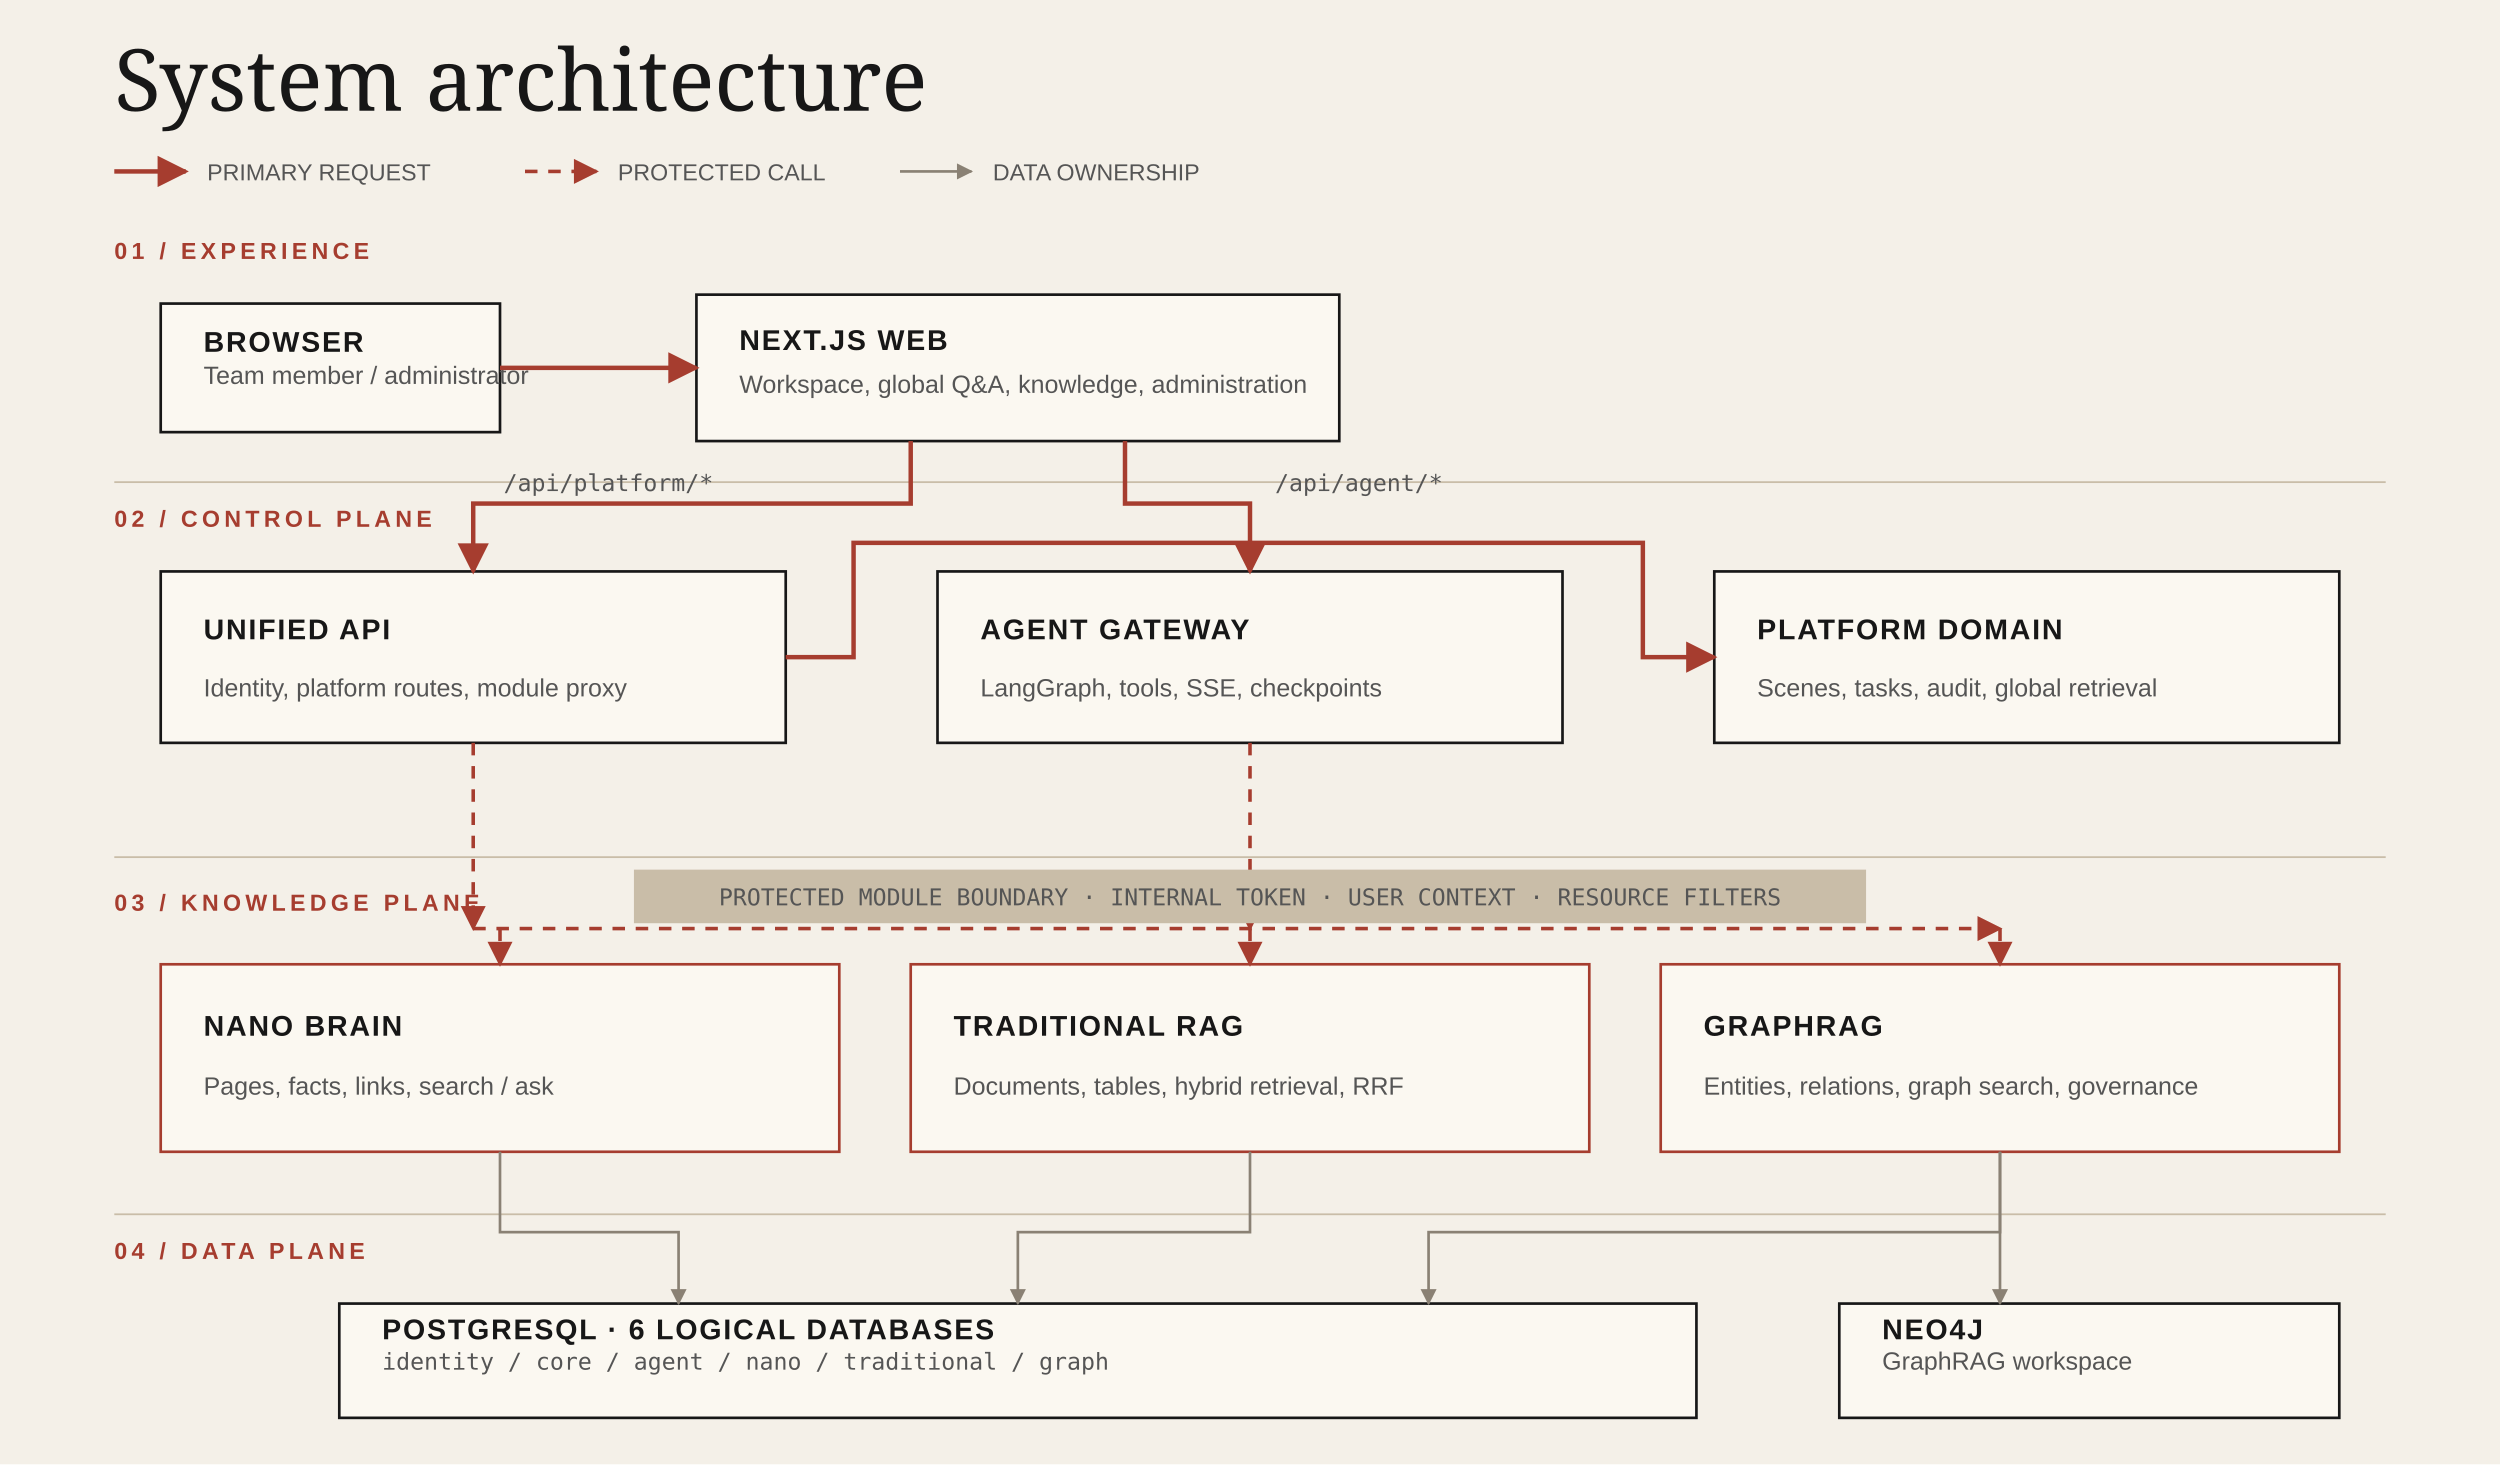
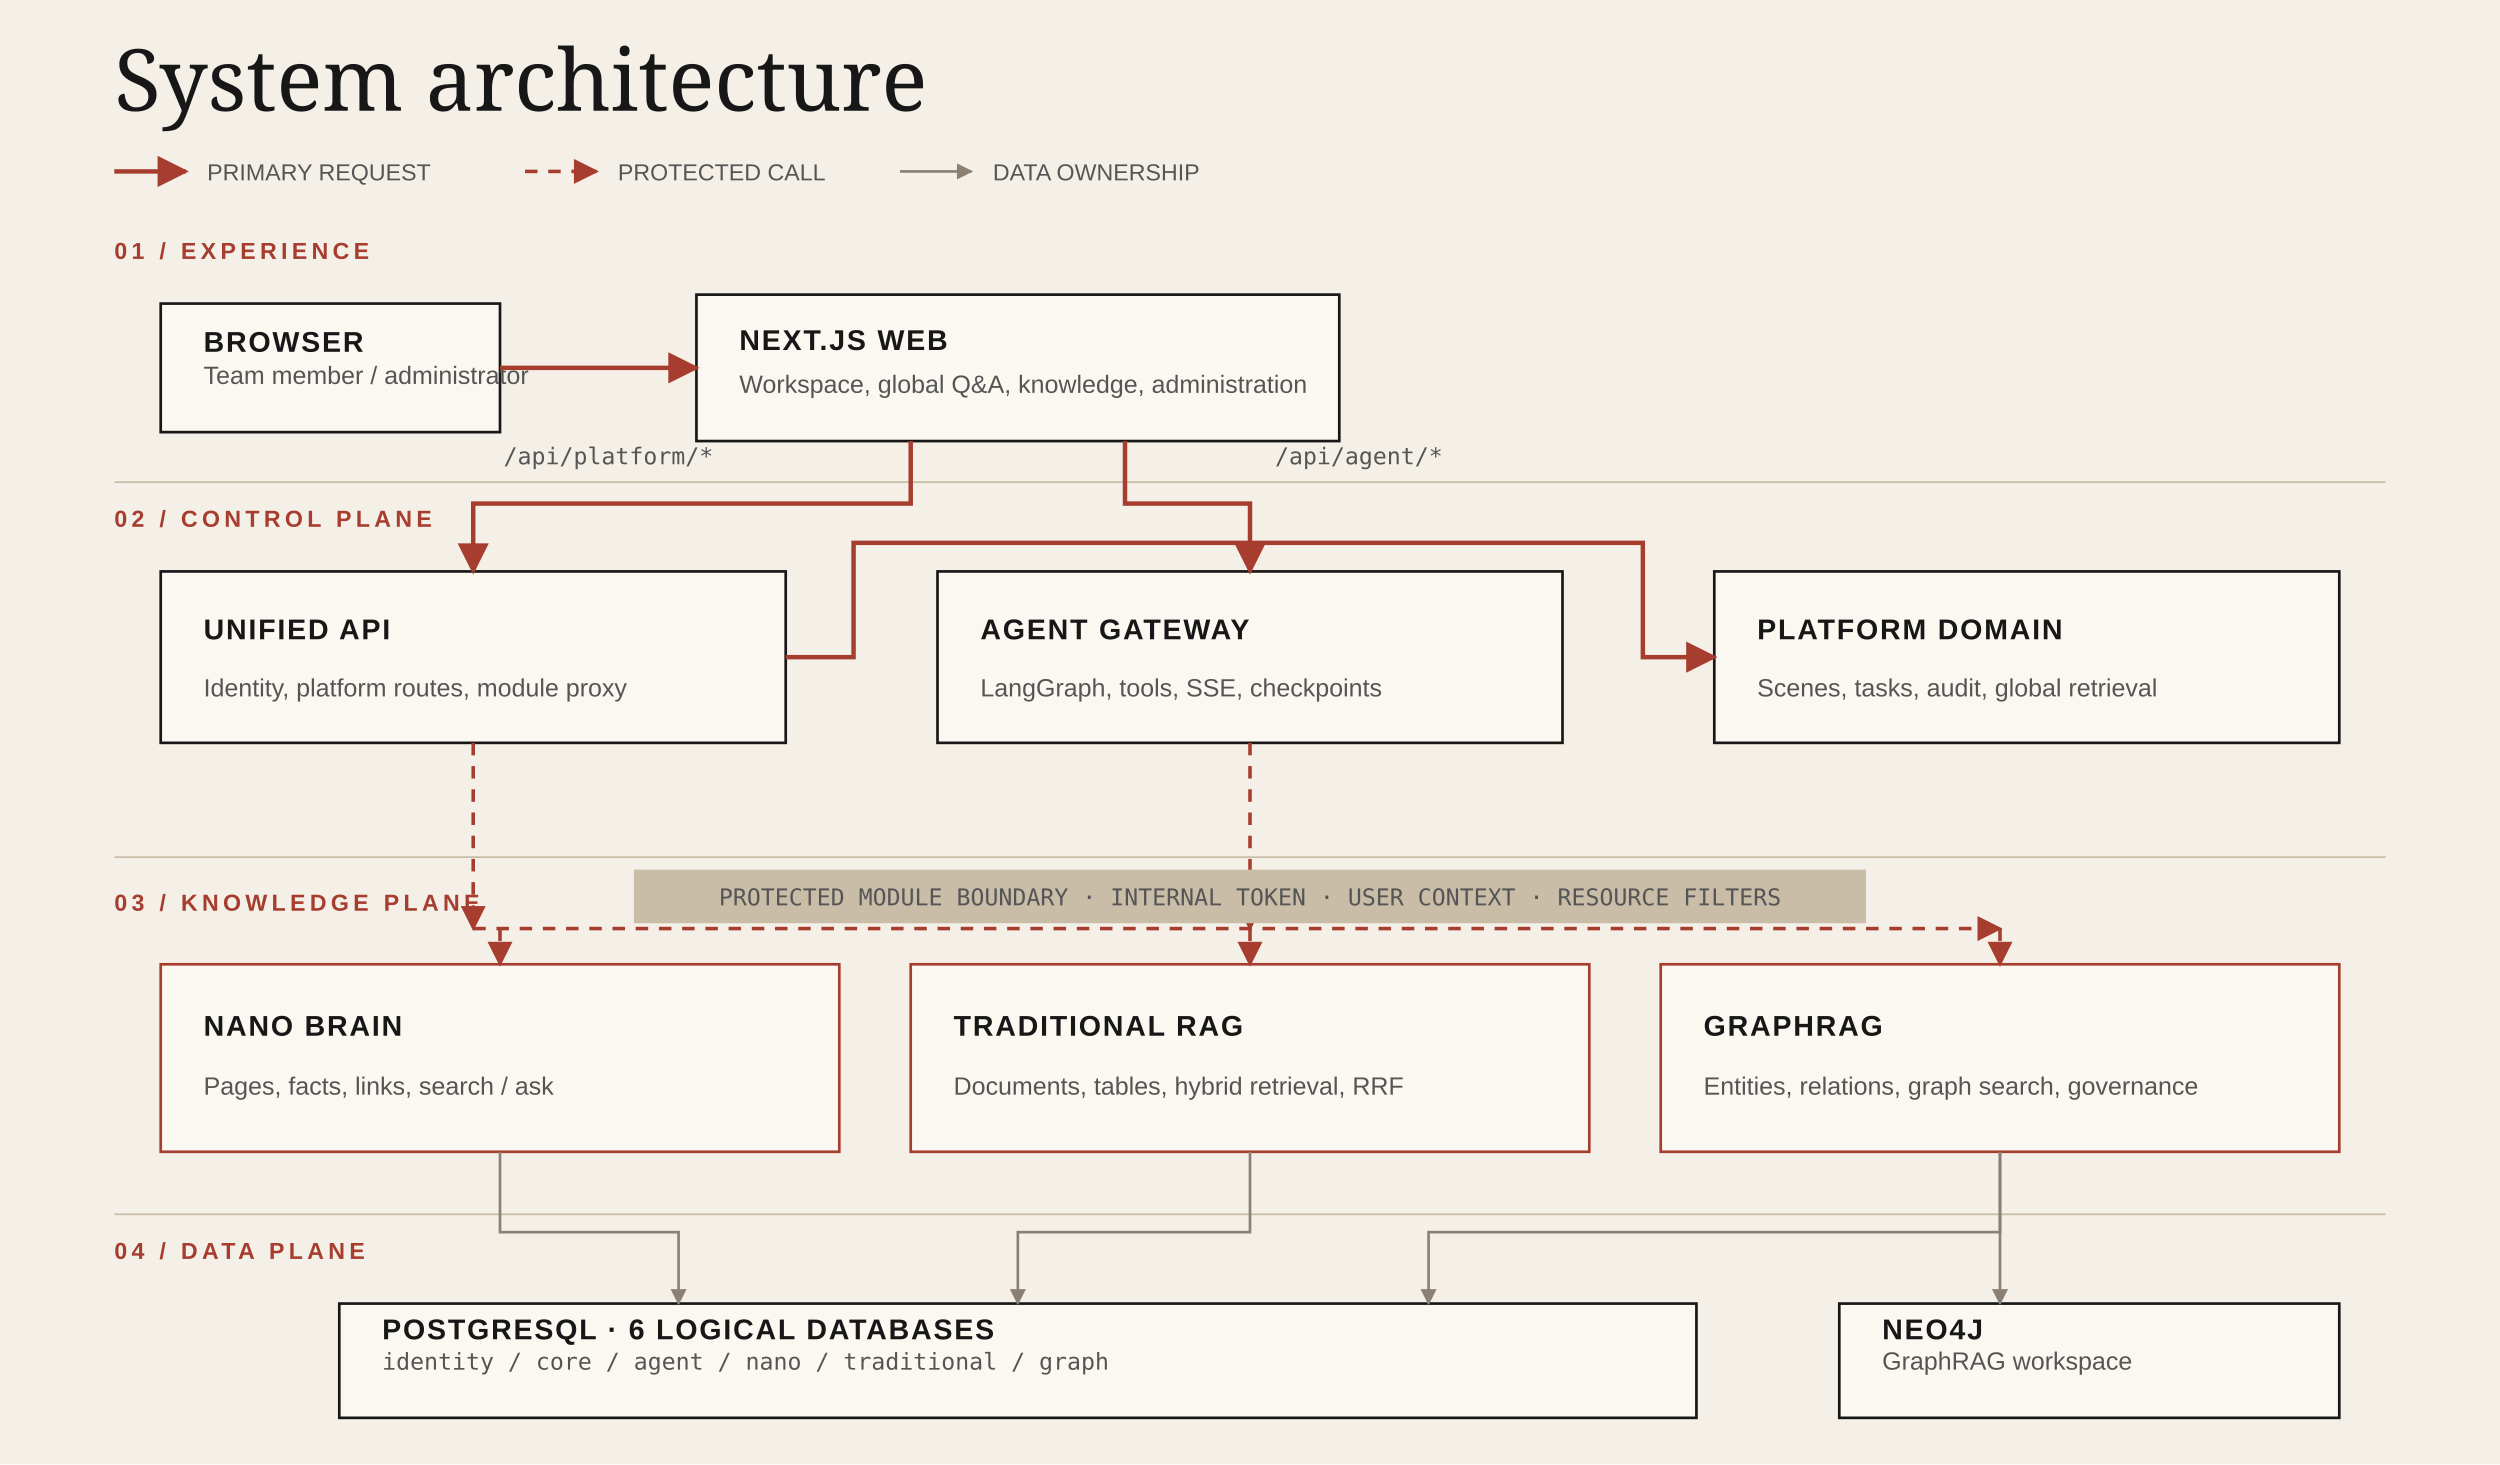
<svg xmlns="http://www.w3.org/2000/svg" viewBox="0 0 1400 820" width="1400" height="820" role="img" aria-labelledby="title desc">
  <defs>
    <marker id="arrow-primary" viewBox="0 0 10 10" refX="9" refY="5" markerWidth="7" markerHeight="7" orient="auto-start-reverse">
      <path d="M 0 0 L 10 5 L 0 10 z" fill="#A63D2F" />
    </marker>
    <marker id="arrow-data" viewBox="0 0 10 10" refX="9" refY="5" markerWidth="6" markerHeight="6" orient="auto-start-reverse">
      <path d="M 0 0 L 10 5 L 0 10 z" fill="#8A8174" />
    </marker>
    <style>
      .layer-label { font: 700 13px Arial, sans-serif; letter-spacing: 2.4px; fill: #A63D2F; }
      .title { font: 48px Georgia, serif; fill: #171717; }
      .legend { font: 13px Arial, sans-serif; fill: #555555; }
      .node-title { font: 700 16px Arial, sans-serif; letter-spacing: 1px; fill: #171717; }
      .node-copy { font: 14px Arial, sans-serif; fill: #555555; }
      .mono { font: 13px Consolas, monospace; fill: #555555; }
      .card { fill: #FBF8F1; stroke: #171717; stroke-width: 1.5; }
      .module-card { fill: #FBF8F1; stroke: #A63D2F; stroke-width: 1.5; }
      .divider { stroke: #C9BDA8; stroke-width: 1; }
      .main-flow { fill: none; stroke: #A63D2F; stroke-width: 2.5; marker-end: url(#arrow-primary); }
      .protected-flow { fill: none; stroke: #A63D2F; stroke-width: 2; stroke-dasharray: 7 6; marker-end: url(#arrow-primary); }
      .data-flow { fill: none; stroke: #8A8174; stroke-width: 1.5; marker-end: url(#arrow-data); }
    </style>
  </defs>
  <rect width="1400" height="820" fill="#F4F0E8" />
  <text class="title" x="64" y="62">System architecture</text>
  <g aria-label="Connector legend">
    <path class="main-flow" d="M64 96H104" />
    <text class="legend" x="116" y="101">PRIMARY REQUEST</text>
    <path class="protected-flow" d="M294 96H334" />
    <text class="legend" x="346" y="101">PROTECTED CALL</text>
    <path class="data-flow" d="M504 96H544" />
    <text class="legend" x="556" y="101">DATA OWNERSHIP</text>
  </g>
  <path class="divider" d="M64 270H1336" />
  <path class="divider" d="M64 480H1336" />
  <path class="divider" d="M64 680H1336" />
  <text class="layer-label" x="64" y="145">01 / EXPERIENCE</text>
  <text class="layer-label" x="64" y="295">02 / CONTROL PLANE</text>
  <text class="layer-label" x="64" y="510">03 / KNOWLEDGE PLANE</text>
  <text class="layer-label" x="64" y="705">04 / DATA PLANE</text>
  <g>
    <rect class="card" x="90" y="170" width="190" height="72" />
    <text class="node-title" x="114" y="197">BROWSER</text>
    <text class="node-copy" x="114" y="215" textLength="140" lengthAdjust="spacingAndGlyphs">Team member / administrator</text>
    <rect class="card" x="390" y="165" width="360" height="82" />
    <text class="node-title" x="414" y="196">NEXT.JS WEB</text>
    <text class="node-copy" x="414" y="220" textLength="310" lengthAdjust="spacingAndGlyphs">Workspace, global Q&amp;A, knowledge, administration</text>
  </g>
  <g>
    <rect class="card" x="90" y="320" width="350" height="96" />
    <text class="node-title" x="114" y="358">UNIFIED API</text>
    <text class="node-copy" x="114" y="390">Identity, platform routes, module proxy</text>
    <rect class="card" x="525" y="320" width="350" height="96" />
    <text class="node-title" x="549" y="358">AGENT GATEWAY</text>
    <text class="node-copy" x="549" y="390">LangGraph, tools, SSE, checkpoints</text>
    <rect class="card" x="960" y="320" width="350" height="96" />
    <text class="node-title" x="984" y="358">PLATFORM DOMAIN</text>
    <text class="node-copy" x="984" y="390">Scenes, tasks, audit, global retrieval</text>
  </g>
  <g>
    <rect class="module-card" x="90" y="540" width="380" height="105" />
    <text class="node-title" x="114" y="580">NANO BRAIN</text>
    <text class="node-copy" x="114" y="613">Pages, facts, links, search / ask</text>
    <rect class="module-card" x="510" y="540" width="380" height="105" />
    <text class="node-title" x="534" y="580">TRADITIONAL RAG</text>
    <text class="node-copy" x="534" y="613">Documents, tables, hybrid retrieval, RRF</text>
    <rect class="module-card" x="930" y="540" width="380" height="105" />
    <text class="node-title" x="954" y="580">GRAPHRAG</text>
    <text class="node-copy" x="954" y="613">Entities, relations, graph search, governance</text>
  </g>
  <g>
    <rect class="card" x="190" y="730" width="760" height="64" />
    <text class="node-title" x="214" y="750">POSTGRESQL · 6 LOGICAL DATABASES</text>
    <text class="mono" x="214" y="767">identity / core / agent / nano / traditional / graph</text>
    <rect class="card" x="1030" y="730" width="280" height="64" />
    <text class="node-title" x="1054" y="750">NEO4J</text>
    <text class="node-copy" x="1054" y="767">GraphRAG workspace</text>
  </g>
  <g>
    <path class="main-flow" d="M280 206H390" />
    <path class="main-flow" d="M510 247V282H265V320" />
-     <text class="mono" x="282" y="275">/api/platform/*</text>
+     <text class="mono" x="282" y="260">/api/platform/*</text>
    <path class="main-flow" d="M630 247V282H700V320" />
-     <text class="mono" x="714" y="275">/api/agent/*</text>
+     <text class="mono" x="714" y="260">/api/agent/*</text>
    <path class="main-flow" d="M440 368H478V304H920V368H960" />
  </g>
  <g>
    <path class="protected-flow" d="M265 416V520" />
    <path class="protected-flow" d="M700 416V520" />
    <path class="protected-flow" d="M265 520H1120" />
    <path class="protected-flow" d="M280 520V540" />
    <path class="protected-flow" d="M700 520V540" />
    <path class="protected-flow" d="M1120 520V540" />
    <rect x="355" y="487" width="690" height="30" fill="#C9BDA8" />
    <text class="mono" x="700" y="507" text-anchor="middle">PROTECTED MODULE BOUNDARY · INTERNAL TOKEN · USER CONTEXT · RESOURCE FILTERS</text>
  </g>
  <g>
    <path class="data-flow" d="M280 645V690H380V730" />
    <path class="data-flow" d="M700 645V690H570V730" />
    <path class="data-flow" d="M1120 645V690H800V730" />
    <path class="data-flow" d="M1120 645V730" />
  </g>
</svg>
